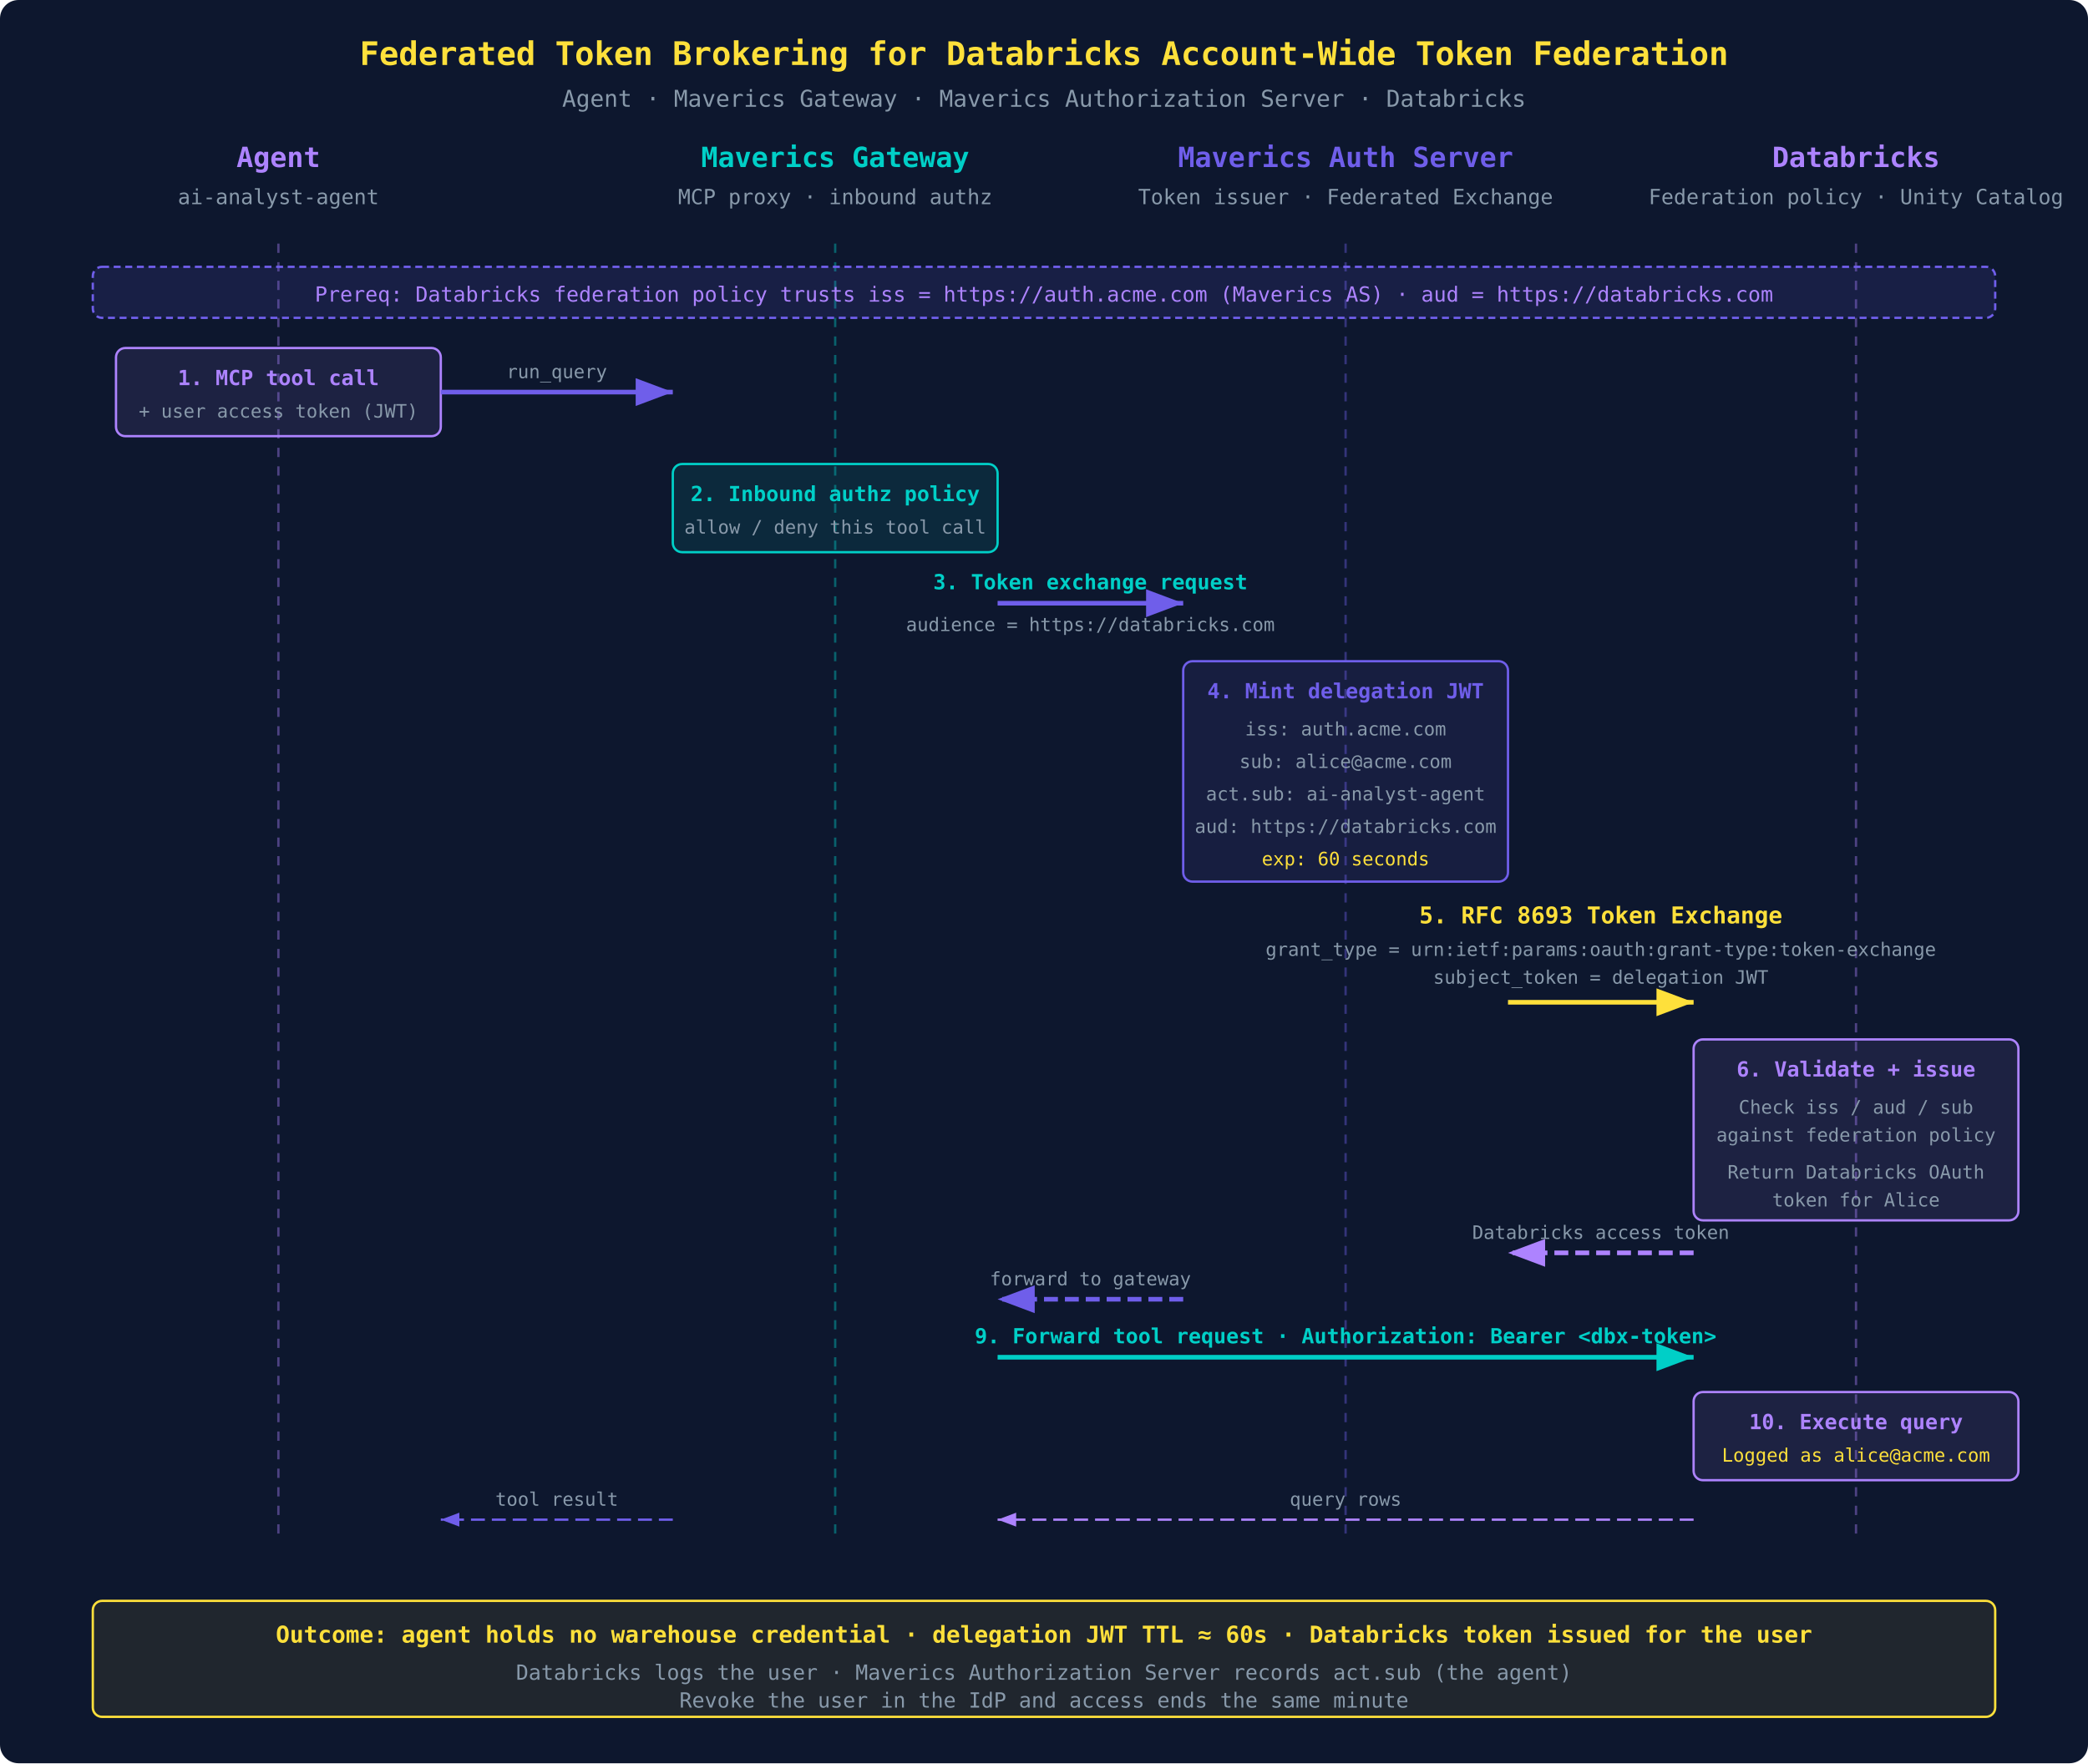
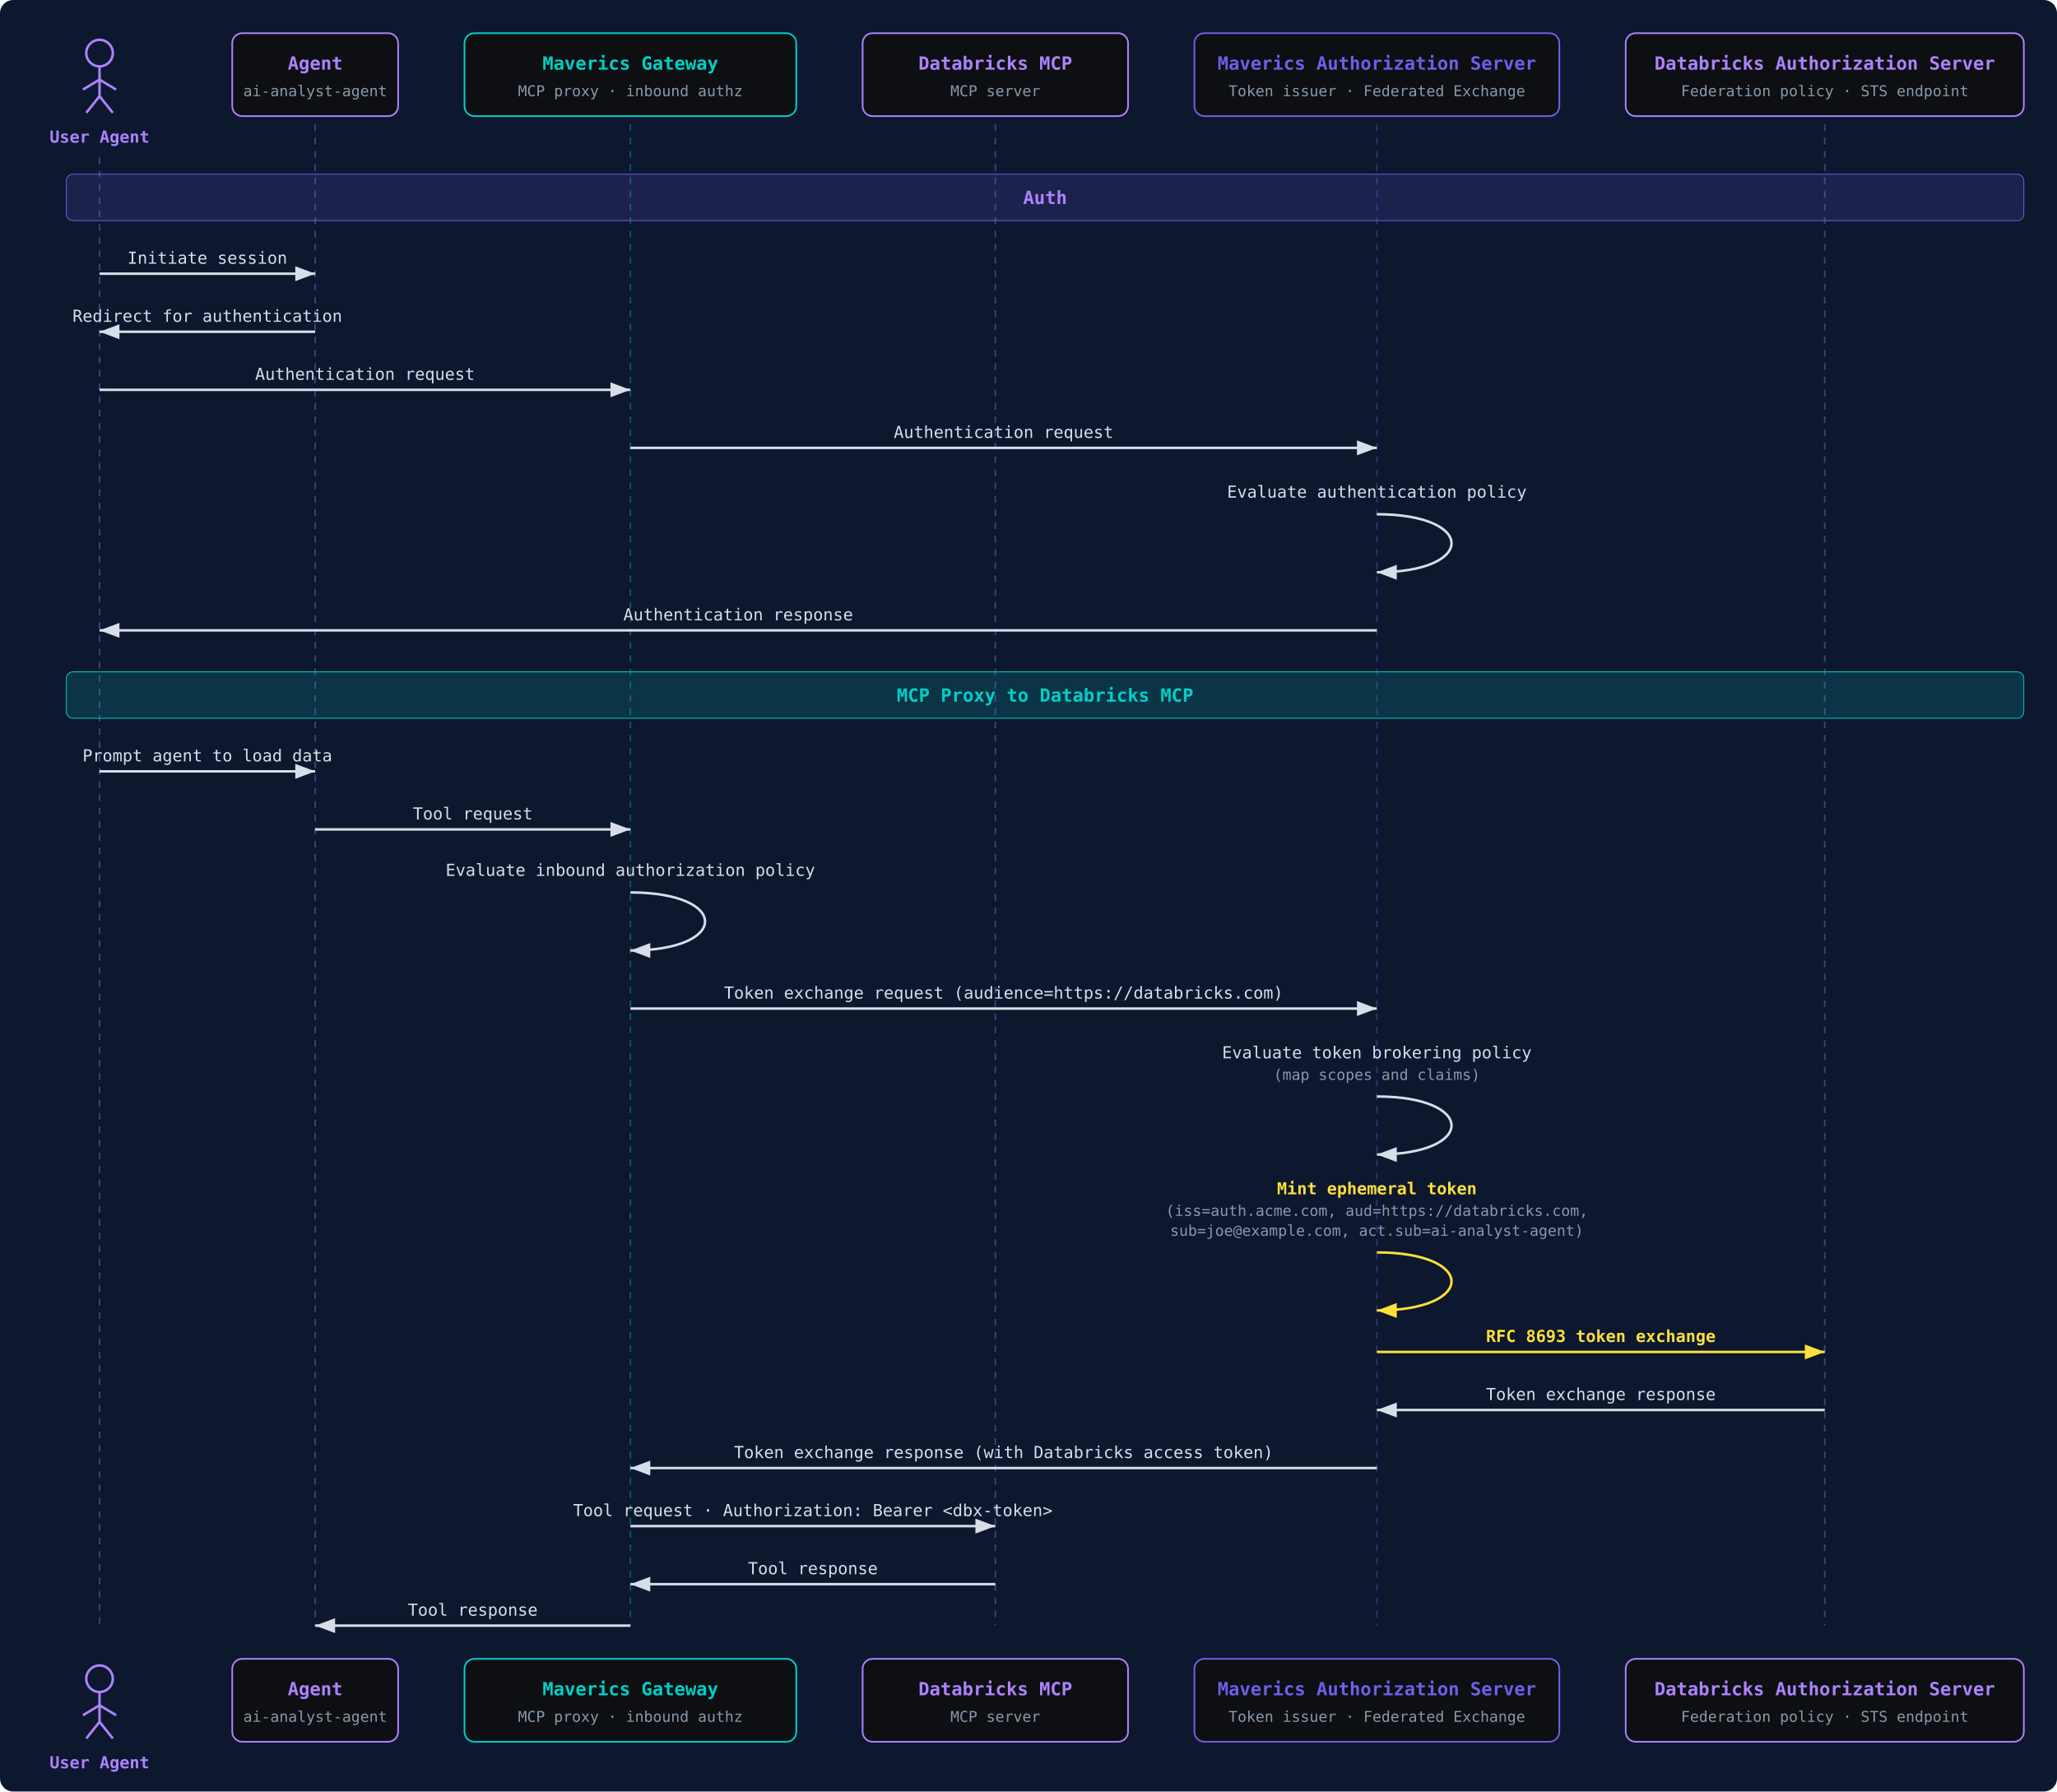
- <svg xmlns="http://www.w3.org/2000/svg" viewBox="0 0 900 760" font-family="'SF Mono', 'Fira Code', 'Consolas', monospace" font-size="11">
+ <svg xmlns="http://www.w3.org/2000/svg" viewBox="0 0 1240 1080" font-family="'SF Mono', 'Fira Code', 'Consolas', monospace" font-size="11">
  <defs>
-     <marker id="arr" markerWidth="8" markerHeight="6" refX="8" refY="3" orient="auto">
-       <polygon points="0 0, 8 3, 0 6" fill="#6f5eea" />
-     </marker>
-     <marker id="arr-teal" markerWidth="8" markerHeight="6" refX="8" refY="3" orient="auto">
-       <polygon points="0 0, 8 3, 0 6" fill="#00CFC7" />
+     <marker id="arr-w" markerWidth="8" markerHeight="6" refX="8" refY="3" orient="auto">
+       <polygon points="0 0, 8 3, 0 6" fill="#D8DEE9" />
    </marker>
    <marker id="arr-gold" markerWidth="8" markerHeight="6" refX="8" refY="3" orient="auto">
      <polygon points="0 0, 8 3, 0 6" fill="#FEE03B" />
    </marker>
-     <marker id="arr-purple" markerWidth="8" markerHeight="6" refX="8" refY="3" orient="auto">
-       <polygon points="0 0, 8 3, 0 6" fill="#AD83FF" />
-     </marker>
  </defs>
-   <rect width="900" height="760" fill="#0D172E" rx="8" />
-   <text x="450" y="28" text-anchor="middle" fill="#FEE03B" font-size="14" font-weight="bold">Federated Token Brokering for Databricks Account-Wide Token Federation</text>
-   <text x="450" y="46" text-anchor="middle" fill="#8899aa" font-size="10">Agent · Maverics Gateway · Maverics Authorization Server · Databricks</text>
-   <text x="120" y="72" text-anchor="middle" fill="#AD83FF" font-size="12" font-weight="bold">Agent</text>
-   <text x="120" y="88" text-anchor="middle" fill="#8899aa" font-size="9">ai-analyst-agent</text>
-   <text x="360" y="72" text-anchor="middle" fill="#00CFC7" font-size="12" font-weight="bold">Maverics Gateway</text>
-   <text x="360" y="88" text-anchor="middle" fill="#8899aa" font-size="9">MCP proxy · inbound authz</text>
-   <text x="580" y="72" text-anchor="middle" fill="#6f5eea" font-size="12" font-weight="bold">Maverics Auth Server</text>
-   <text x="580" y="88" text-anchor="middle" fill="#8899aa" font-size="9">Token issuer · Federated Exchange</text>
-   <text x="800" y="72" text-anchor="middle" fill="#AD83FF" font-size="12" font-weight="bold">Databricks</text>
-   <text x="800" y="88" text-anchor="middle" fill="#8899aa" font-size="9">Federation policy · Unity Catalog</text>
-   <line x1="120" y1="105" x2="120" y2="665" stroke="#AD83FF" stroke-width="1" stroke-dasharray="4,4" opacity="0.4" />
-   <line x1="360" y1="105" x2="360" y2="665" stroke="#00CFC7" stroke-width="1" stroke-dasharray="4,4" opacity="0.4" />
-   <line x1="580" y1="105" x2="580" y2="665" stroke="#6f5eea" stroke-width="1" stroke-dasharray="4,4" opacity="0.4" />
-   <line x1="800" y1="105" x2="800" y2="665" stroke="#AD83FF" stroke-width="1" stroke-dasharray="4,4" opacity="0.4" />
-   <rect x="40" y="115" width="820" height="22" rx="4" fill="#6f5eea" fill-opacity="0.12" stroke="#6f5eea" stroke-width="1" stroke-dasharray="3,2" />
-   <text x="450" y="130" text-anchor="middle" fill="#AD83FF" font-size="9">Prereq: Databricks federation policy trusts iss = https://auth.acme.com (Maverics AS) · aud = https://databricks.com</text>
-   <rect x="50" y="150" width="140" height="38" rx="4" fill="#AD83FF" fill-opacity="0.1" stroke="#AD83FF" stroke-width="1" />
-   <text x="120" y="166" text-anchor="middle" fill="#AD83FF" font-size="9" font-weight="bold">1. MCP tool call</text>
-   <text x="120" y="180" text-anchor="middle" fill="#8899aa" font-size="8">+ user access token (JWT)</text>
-   <line x1="190" y1="169" x2="290" y2="169" stroke="#6f5eea" stroke-width="2" marker-end="url(#arr)" />
-   <text x="240" y="163" text-anchor="middle" fill="#8899aa" font-size="8">run_query</text>
-   <rect x="290" y="200" width="140" height="38" rx="4" fill="#00CFC7" fill-opacity="0.1" stroke="#00CFC7" stroke-width="1" />
-   <text x="360" y="216" text-anchor="middle" fill="#00CFC7" font-size="9" font-weight="bold">2. Inbound authz policy</text>
-   <text x="360" y="230" text-anchor="middle" fill="#8899aa" font-size="8">allow / deny this tool call</text>
-   <line x1="430" y1="260" x2="510" y2="260" stroke="#6f5eea" stroke-width="2" marker-end="url(#arr)" />
-   <text x="470" y="254" text-anchor="middle" fill="#00CFC7" font-size="9" font-weight="bold">3. Token exchange request</text>
-   <text x="470" y="272" text-anchor="middle" fill="#8899aa" font-size="8">audience = https://databricks.com</text>
-   <rect x="510" y="285" width="140" height="95" rx="4" fill="#6f5eea" fill-opacity="0.1" stroke="#6f5eea" stroke-width="1" />
-   <text x="580" y="301" text-anchor="middle" fill="#6f5eea" font-size="9" font-weight="bold">4. Mint delegation JWT</text>
-   <text x="580" y="317" text-anchor="middle" fill="#8899aa" font-size="8">iss: auth.acme.com</text>
-   <text x="580" y="331" text-anchor="middle" fill="#8899aa" font-size="8">sub: alice@acme.com</text>
-   <text x="580" y="345" text-anchor="middle" fill="#8899aa" font-size="8">act.sub: ai-analyst-agent</text>
-   <text x="580" y="359" text-anchor="middle" fill="#8899aa" font-size="8">aud: https://databricks.com</text>
-   <text x="580" y="373" text-anchor="middle" fill="#FEE03B" font-size="8">exp: 60 seconds</text>
-   <text x="690" y="398" text-anchor="middle" fill="#FEE03B" font-size="10" font-weight="bold">5. RFC 8693 Token Exchange</text>
-   <text x="690" y="412" text-anchor="middle" fill="#8899aa" font-size="8">grant_type = urn:ietf:params:oauth:grant-type:token-exchange</text>
-   <text x="690" y="424" text-anchor="middle" fill="#8899aa" font-size="8">subject_token = delegation JWT</text>
-   <line x1="650" y1="432" x2="730" y2="432" stroke="#FEE03B" stroke-width="2" marker-end="url(#arr-gold)" />
-   <rect x="730" y="448" width="140" height="78" rx="4" fill="#AD83FF" fill-opacity="0.1" stroke="#AD83FF" stroke-width="1" />
-   <text x="800" y="464" text-anchor="middle" fill="#AD83FF" font-size="9" font-weight="bold">6. Validate + issue</text>
-   <text x="800" y="480" text-anchor="middle" fill="#8899aa" font-size="8">Check iss / aud / sub</text>
-   <text x="800" y="492" text-anchor="middle" fill="#8899aa" font-size="8">against federation policy</text>
-   <text x="800" y="508" text-anchor="middle" fill="#8899aa" font-size="8">Return Databricks OAuth</text>
-   <text x="800" y="520" text-anchor="middle" fill="#8899aa" font-size="8">token for Alice</text>
-   <line x1="730" y1="540" x2="650" y2="540" stroke="#AD83FF" stroke-width="2" stroke-dasharray="6,3" marker-end="url(#arr-purple)" />
-   <text x="690" y="534" text-anchor="middle" fill="#8899aa" font-size="8">Databricks access token</text>
-   <line x1="510" y1="560" x2="430" y2="560" stroke="#6f5eea" stroke-width="2" stroke-dasharray="6,3" marker-end="url(#arr)" />
-   <text x="470" y="554" text-anchor="middle" fill="#8899aa" font-size="8">forward to gateway</text>
-   <line x1="430" y1="585" x2="730" y2="585" stroke="#00CFC7" stroke-width="2" marker-end="url(#arr-teal)" />
-   <text x="580" y="579" text-anchor="middle" fill="#00CFC7" font-size="9" font-weight="bold">9. Forward tool request · Authorization: Bearer &lt;dbx-token&gt;</text>
-   <rect x="730" y="600" width="140" height="38" rx="4" fill="#AD83FF" fill-opacity="0.1" stroke="#AD83FF" stroke-width="1" />
-   <text x="800" y="616" text-anchor="middle" fill="#AD83FF" font-size="9" font-weight="bold">10. Execute query</text>
-   <text x="800" y="630" text-anchor="middle" fill="#FEE03B" font-size="8">Logged as alice@acme.com</text>
-   <line x1="730" y1="655" x2="430" y2="655" stroke="#AD83FF" stroke-width="1" stroke-dasharray="6,3" marker-end="url(#arr-purple)" />
-   <line x1="290" y1="655" x2="190" y2="655" stroke="#6f5eea" stroke-width="1" stroke-dasharray="6,3" marker-end="url(#arr)" />
-   <text x="580" y="649" text-anchor="middle" fill="#8899aa" font-size="8">query rows</text>
-   <text x="240" y="649" text-anchor="middle" fill="#8899aa" font-size="8">tool result</text>
-   <rect x="40" y="690" width="820" height="50" rx="4" fill="#FEE03B" fill-opacity="0.08" stroke="#FEE03B" stroke-width="1" />
-   <text x="450" y="708" text-anchor="middle" fill="#FEE03B" font-size="10" font-weight="bold">Outcome: agent holds no warehouse credential · delegation JWT TTL ≈ 60s · Databricks token issued for the user</text>
-   <text x="450" y="724" text-anchor="middle" fill="#8899aa" font-size="9">Databricks logs the user · Maverics Authorization Server records act.sub (the agent)</text>
-   <text x="450" y="736" text-anchor="middle" fill="#8899aa" font-size="9">Revoke the user in the IdP and access ends the same minute</text>
+   <rect width="1240" height="1080" fill="#0D172E" rx="8" />
+   <circle cx="60" cy="32" r="8" fill="none" stroke="#AD83FF" stroke-width="1.5" />
+   <line x1="60" y1="40" x2="60" y2="58" stroke="#AD83FF" stroke-width="1.5" />
+   <line x1="60" y1="48" x2="50" y2="54" stroke="#AD83FF" stroke-width="1.5" />
+   <line x1="60" y1="48" x2="70" y2="54" stroke="#AD83FF" stroke-width="1.5" />
+   <line x1="60" y1="58" x2="52" y2="68" stroke="#AD83FF" stroke-width="1.5" />
+   <line x1="60" y1="58" x2="68" y2="68" stroke="#AD83FF" stroke-width="1.5" />
+   <text x="60" y="86" text-anchor="middle" fill="#AD83FF" font-size="10" font-weight="bold">User Agent</text>
+   <rect x="140" y="20" width="100" height="50" rx="6" fill="#0D0F12" stroke="#AD83FF" stroke-width="1" />
+   <text x="190" y="42" text-anchor="middle" fill="#AD83FF" font-size="11" font-weight="bold">Agent</text>
+   <text x="190" y="58" text-anchor="middle" fill="#8899aa" font-size="9">ai-analyst-agent</text>
+   <rect x="280" y="20" width="200" height="50" rx="6" fill="#0D0F12" stroke="#00CFC7" stroke-width="1" />
+   <text x="380" y="42" text-anchor="middle" fill="#00CFC7" font-size="11" font-weight="bold">Maverics Gateway</text>
+   <text x="380" y="58" text-anchor="middle" fill="#8899aa" font-size="9">MCP proxy · inbound authz</text>
+   <rect x="520" y="20" width="160" height="50" rx="6" fill="#0D0F12" stroke="#AD83FF" stroke-width="1" />
+   <text x="600" y="42" text-anchor="middle" fill="#AD83FF" font-size="11" font-weight="bold">Databricks MCP</text>
+   <text x="600" y="58" text-anchor="middle" fill="#8899aa" font-size="9">MCP server</text>
+   <rect x="720" y="20" width="220" height="50" rx="6" fill="#0D0F12" stroke="#6f5eea" stroke-width="1" />
+   <text x="830" y="42" text-anchor="middle" fill="#6f5eea" font-size="11" font-weight="bold">Maverics Authorization Server</text>
+   <text x="830" y="58" text-anchor="middle" fill="#8899aa" font-size="9">Token issuer · Federated Exchange</text>
+   <rect x="980" y="20" width="240" height="50" rx="6" fill="#0D0F12" stroke="#AD83FF" stroke-width="1" />
+   <text x="1100" y="42" text-anchor="middle" fill="#AD83FF" font-size="11" font-weight="bold">Databricks Authorization Server</text>
+   <text x="1100" y="58" text-anchor="middle" fill="#8899aa" font-size="9">Federation policy · STS endpoint</text>
+   <line x1="60" y1="95" x2="60" y2="980" stroke="#AD83FF" stroke-width="1" stroke-dasharray="4,4" opacity="0.35" />
+   <line x1="190" y1="75" x2="190" y2="980" stroke="#AD83FF" stroke-width="1" stroke-dasharray="4,4" opacity="0.35" />
+   <line x1="380" y1="75" x2="380" y2="980" stroke="#00CFC7" stroke-width="1" stroke-dasharray="4,4" opacity="0.35" />
+   <line x1="600" y1="75" x2="600" y2="980" stroke="#AD83FF" stroke-width="1" stroke-dasharray="4,4" opacity="0.35" />
+   <line x1="830" y1="75" x2="830" y2="980" stroke="#6f5eea" stroke-width="1" stroke-dasharray="4,4" opacity="0.35" />
+   <line x1="1100" y1="75" x2="1100" y2="980" stroke="#AD83FF" stroke-width="1" stroke-dasharray="4,4" opacity="0.35" />
+   <rect x="40" y="105" width="1180" height="28" rx="4" fill="#6f5eea" fill-opacity="0.16" stroke="#6f5eea" stroke-width="0.5" />
+   <text x="630" y="123" text-anchor="middle" fill="#AD83FF" font-size="11" font-weight="bold">Auth</text>
+   <line x1="60" y1="165" x2="190" y2="165" stroke="#D8DEE9" stroke-width="1.5" marker-end="url(#arr-w)" />
+   <text x="125" y="159" text-anchor="middle" fill="#D8DEE9" font-size="10">Initiate session</text>
+   <line x1="190" y1="200" x2="60" y2="200" stroke="#D8DEE9" stroke-width="1.5" marker-end="url(#arr-w)" />
+   <text x="125" y="194" text-anchor="middle" fill="#D8DEE9" font-size="10">Redirect for authentication</text>
+   <line x1="60" y1="235" x2="380" y2="235" stroke="#D8DEE9" stroke-width="1.5" marker-end="url(#arr-w)" />
+   <text x="220" y="229" text-anchor="middle" fill="#D8DEE9" font-size="10">Authentication request</text>
+   <line x1="380" y1="270" x2="830" y2="270" stroke="#D8DEE9" stroke-width="1.5" marker-end="url(#arr-w)" />
+   <text x="605" y="264" text-anchor="middle" fill="#D8DEE9" font-size="10">Authentication request</text>
+   <text x="830" y="300" text-anchor="middle" fill="#D8DEE9" font-size="10">Evaluate authentication policy</text>
+   <path d="M 830 310 C 890 310 890 345 830 345" fill="none" stroke="#D8DEE9" stroke-width="1.5" marker-end="url(#arr-w)" />
+   <line x1="830" y1="380" x2="60" y2="380" stroke="#D8DEE9" stroke-width="1.5" marker-end="url(#arr-w)" />
+   <text x="445" y="374" text-anchor="middle" fill="#D8DEE9" font-size="10">Authentication response</text>
+   <rect x="40" y="405" width="1180" height="28" rx="4" fill="#00CFC7" fill-opacity="0.16" stroke="#00CFC7" stroke-width="0.5" />
+   <text x="630" y="423" text-anchor="middle" fill="#00CFC7" font-size="11" font-weight="bold">MCP Proxy to Databricks MCP</text>
+   <line x1="60" y1="465" x2="190" y2="465" stroke="#D8DEE9" stroke-width="1.5" marker-end="url(#arr-w)" />
+   <text x="125" y="459" text-anchor="middle" fill="#D8DEE9" font-size="10">Prompt agent to load data</text>
+   <line x1="190" y1="500" x2="380" y2="500" stroke="#D8DEE9" stroke-width="1.5" marker-end="url(#arr-w)" />
+   <text x="285" y="494" text-anchor="middle" fill="#D8DEE9" font-size="10">Tool request</text>
+   <text x="380" y="528" text-anchor="middle" fill="#D8DEE9" font-size="10">Evaluate inbound authorization policy</text>
+   <path d="M 380 538 C 440 538 440 573 380 573" fill="none" stroke="#D8DEE9" stroke-width="1.5" marker-end="url(#arr-w)" />
+   <line x1="380" y1="608" x2="830" y2="608" stroke="#D8DEE9" stroke-width="1.5" marker-end="url(#arr-w)" />
+   <text x="605" y="602" text-anchor="middle" fill="#D8DEE9" font-size="10">Token exchange request (audience=https://databricks.com)</text>
+   <text x="830" y="638" text-anchor="middle" fill="#D8DEE9" font-size="10">Evaluate token brokering policy</text>
+   <text x="830" y="651" text-anchor="middle" fill="#8899aa" font-size="9">(map scopes and claims)</text>
+   <path d="M 830 661 C 890 661 890 696 830 696" fill="none" stroke="#D8DEE9" stroke-width="1.5" marker-end="url(#arr-w)" />
+   <text x="830" y="720" text-anchor="middle" fill="#FEE03B" font-size="10" font-weight="bold">Mint ephemeral token</text>
+   <text x="830" y="733" text-anchor="middle" fill="#8899aa" font-size="9">(iss=auth.acme.com, aud=https://databricks.com,</text>
+   <text x="830" y="745" text-anchor="middle" fill="#8899aa" font-size="9">sub=joe@example.com, act.sub=ai-analyst-agent)</text>
+   <path d="M 830 755 C 890 755 890 790 830 790" fill="none" stroke="#FEE03B" stroke-width="1.5" marker-end="url(#arr-gold)" />
+   <line x1="830" y1="815" x2="1100" y2="815" stroke="#FEE03B" stroke-width="1.5" marker-end="url(#arr-gold)" />
+   <text x="965" y="809" text-anchor="middle" fill="#FEE03B" font-size="10" font-weight="bold">RFC 8693 token exchange</text>
+   <line x1="1100" y1="850" x2="830" y2="850" stroke="#D8DEE9" stroke-width="1.5" marker-end="url(#arr-w)" />
+   <text x="965" y="844" text-anchor="middle" fill="#D8DEE9" font-size="10">Token exchange response</text>
+   <line x1="830" y1="885" x2="380" y2="885" stroke="#D8DEE9" stroke-width="1.5" marker-end="url(#arr-w)" />
+   <text x="605" y="879" text-anchor="middle" fill="#D8DEE9" font-size="10">Token exchange response (with Databricks access token)</text>
+   <line x1="380" y1="920" x2="600" y2="920" stroke="#D8DEE9" stroke-width="1.5" marker-end="url(#arr-w)" />
+   <text x="490" y="914" text-anchor="middle" fill="#D8DEE9" font-size="10">Tool request · Authorization: Bearer &lt;dbx-token&gt;</text>
+   <line x1="600" y1="955" x2="380" y2="955" stroke="#D8DEE9" stroke-width="1.5" marker-end="url(#arr-w)" />
+   <text x="490" y="949" text-anchor="middle" fill="#D8DEE9" font-size="10">Tool response</text>
+   <line x1="380" y1="980" x2="190" y2="980" stroke="#D8DEE9" stroke-width="1.5" marker-end="url(#arr-w)" />
+   <text x="285" y="974" text-anchor="middle" fill="#D8DEE9" font-size="10">Tool response</text>
+   <circle cx="60" cy="1012" r="8" fill="none" stroke="#AD83FF" stroke-width="1.5" />
+   <line x1="60" y1="1020" x2="60" y2="1038" stroke="#AD83FF" stroke-width="1.5" />
+   <line x1="60" y1="1028" x2="50" y2="1034" stroke="#AD83FF" stroke-width="1.5" />
+   <line x1="60" y1="1028" x2="70" y2="1034" stroke="#AD83FF" stroke-width="1.5" />
+   <line x1="60" y1="1038" x2="52" y2="1048" stroke="#AD83FF" stroke-width="1.5" />
+   <line x1="60" y1="1038" x2="68" y2="1048" stroke="#AD83FF" stroke-width="1.5" />
+   <text x="60" y="1066" text-anchor="middle" fill="#AD83FF" font-size="10" font-weight="bold">User Agent</text>
+   <rect x="140" y="1000" width="100" height="50" rx="6" fill="#0D0F12" stroke="#AD83FF" stroke-width="1" />
+   <text x="190" y="1022" text-anchor="middle" fill="#AD83FF" font-size="11" font-weight="bold">Agent</text>
+   <text x="190" y="1038" text-anchor="middle" fill="#8899aa" font-size="9">ai-analyst-agent</text>
+   <rect x="280" y="1000" width="200" height="50" rx="6" fill="#0D0F12" stroke="#00CFC7" stroke-width="1" />
+   <text x="380" y="1022" text-anchor="middle" fill="#00CFC7" font-size="11" font-weight="bold">Maverics Gateway</text>
+   <text x="380" y="1038" text-anchor="middle" fill="#8899aa" font-size="9">MCP proxy · inbound authz</text>
+   <rect x="520" y="1000" width="160" height="50" rx="6" fill="#0D0F12" stroke="#AD83FF" stroke-width="1" />
+   <text x="600" y="1022" text-anchor="middle" fill="#AD83FF" font-size="11" font-weight="bold">Databricks MCP</text>
+   <text x="600" y="1038" text-anchor="middle" fill="#8899aa" font-size="9">MCP server</text>
+   <rect x="720" y="1000" width="220" height="50" rx="6" fill="#0D0F12" stroke="#6f5eea" stroke-width="1" />
+   <text x="830" y="1022" text-anchor="middle" fill="#6f5eea" font-size="11" font-weight="bold">Maverics Authorization Server</text>
+   <text x="830" y="1038" text-anchor="middle" fill="#8899aa" font-size="9">Token issuer · Federated Exchange</text>
+   <rect x="980" y="1000" width="240" height="50" rx="6" fill="#0D0F12" stroke="#AD83FF" stroke-width="1" />
+   <text x="1100" y="1022" text-anchor="middle" fill="#AD83FF" font-size="11" font-weight="bold">Databricks Authorization Server</text>
+   <text x="1100" y="1038" text-anchor="middle" fill="#8899aa" font-size="9">Federation policy · STS endpoint</text>
</svg>
